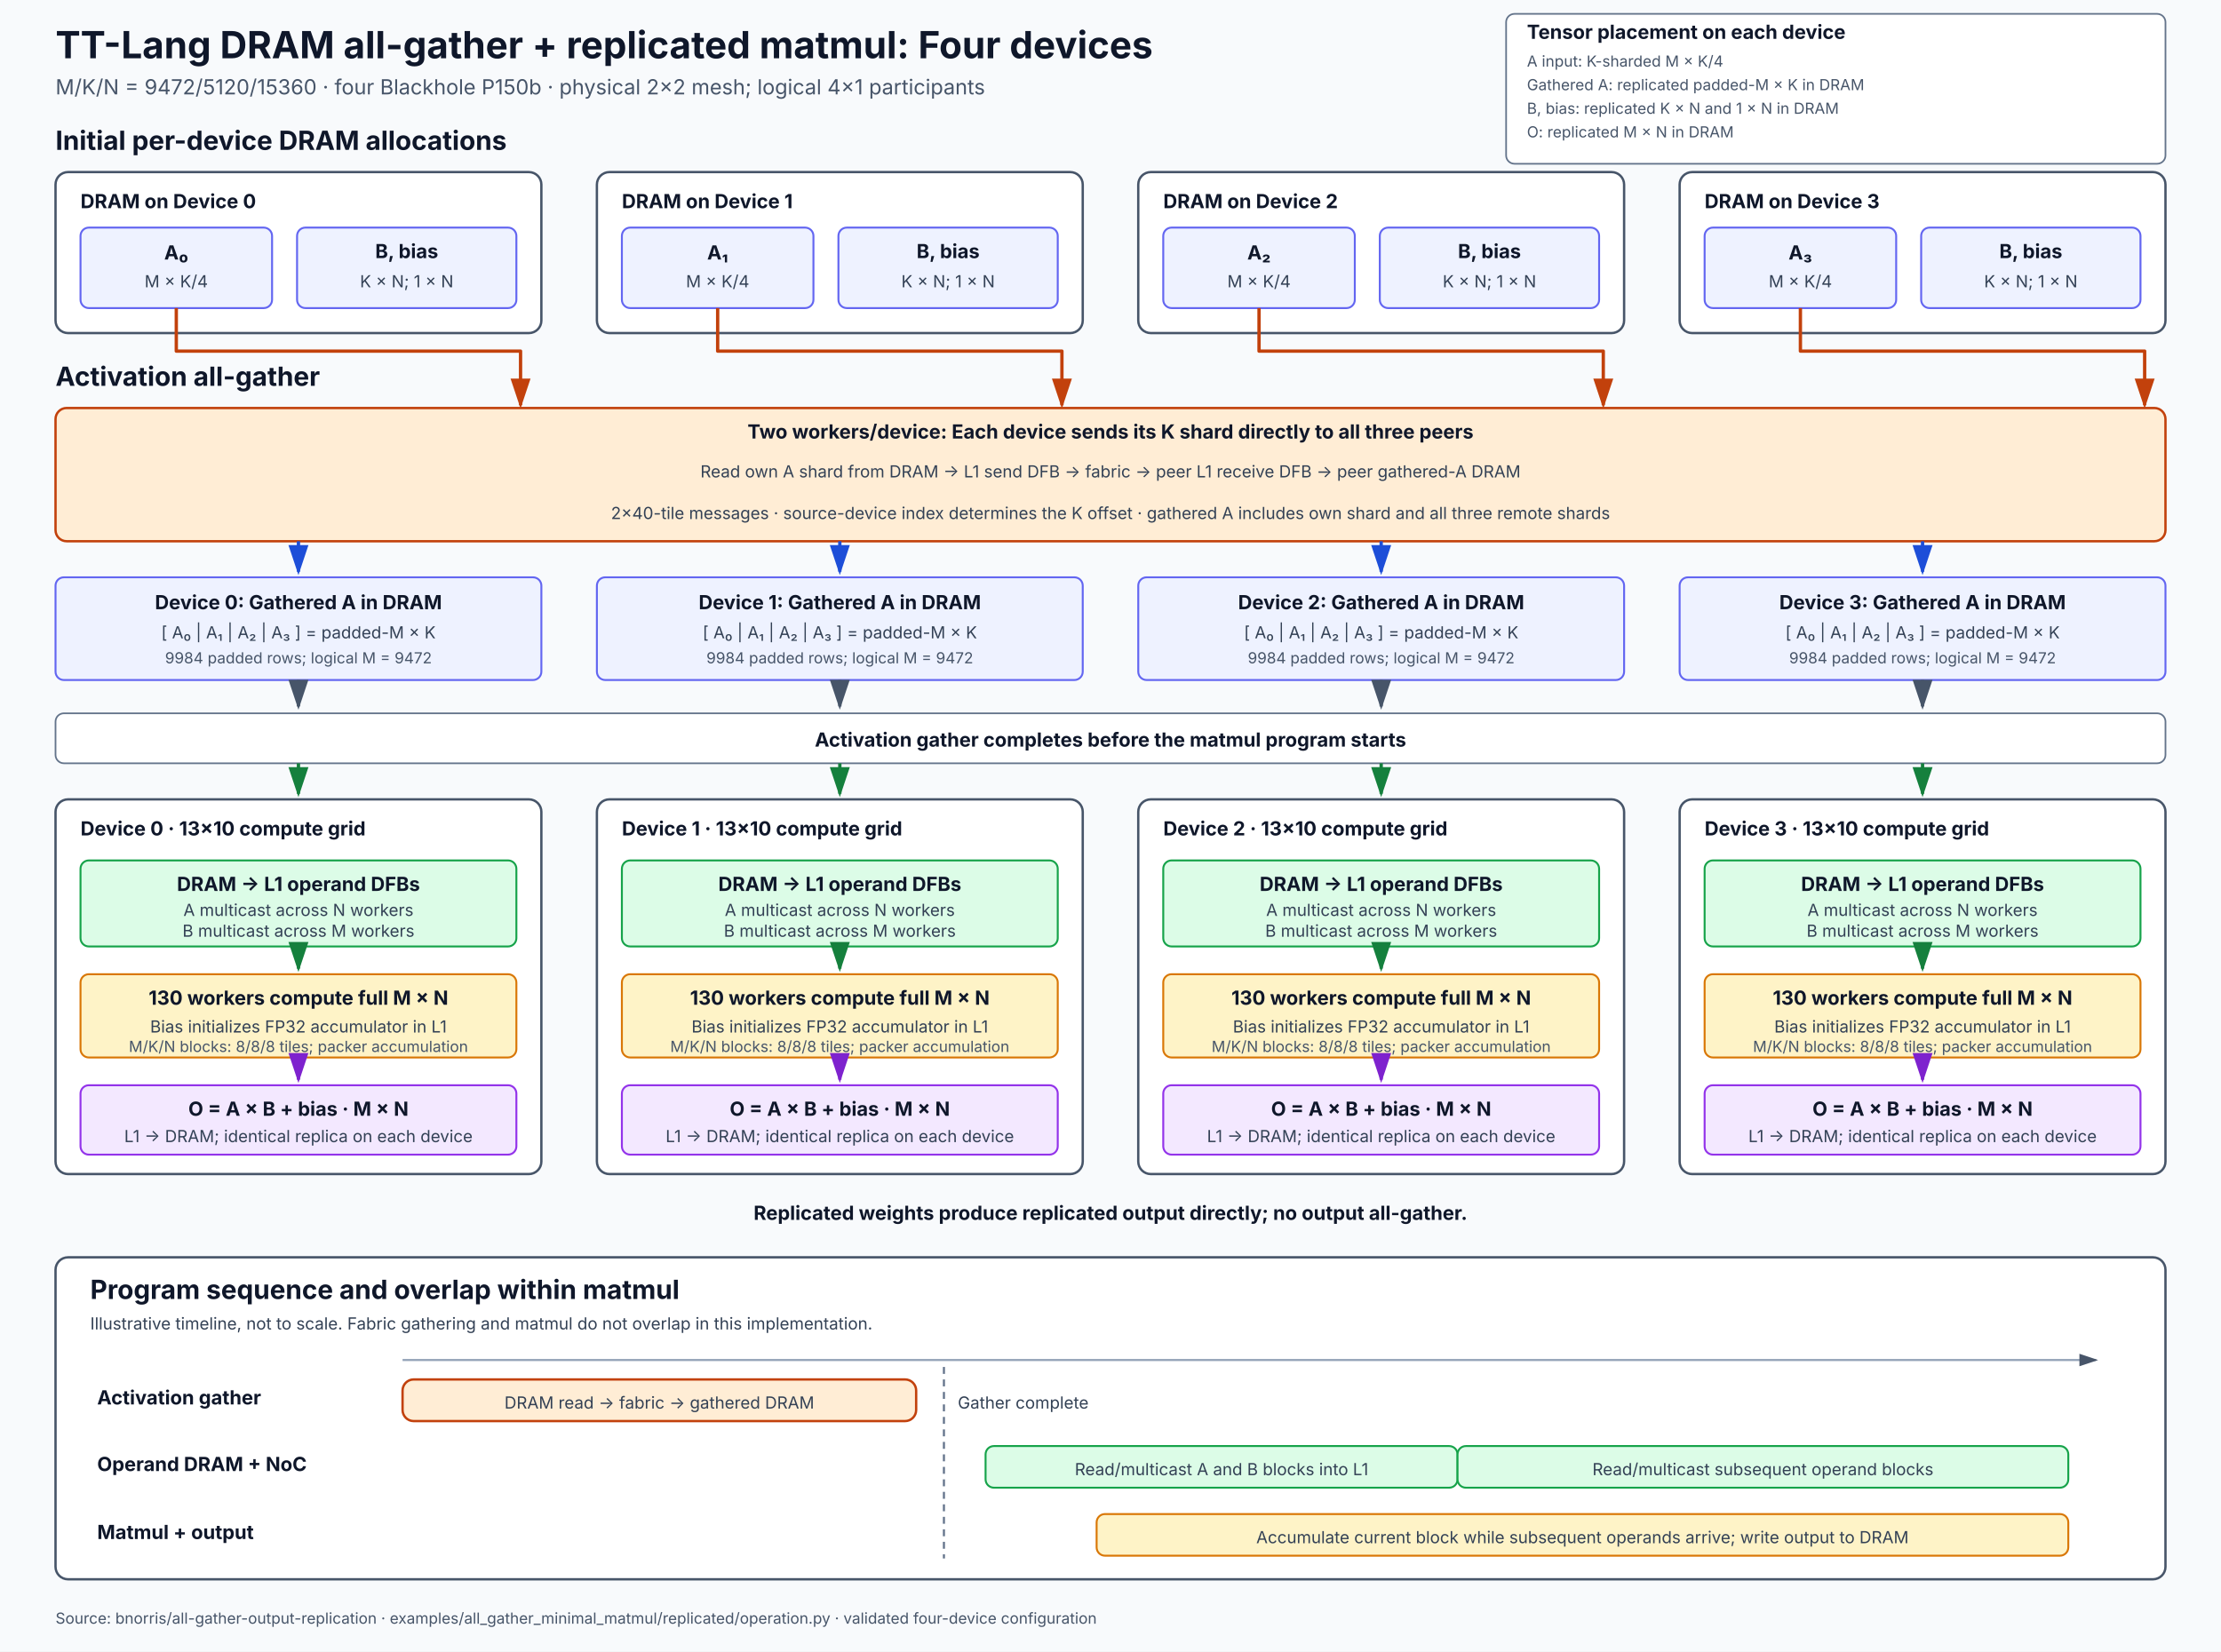
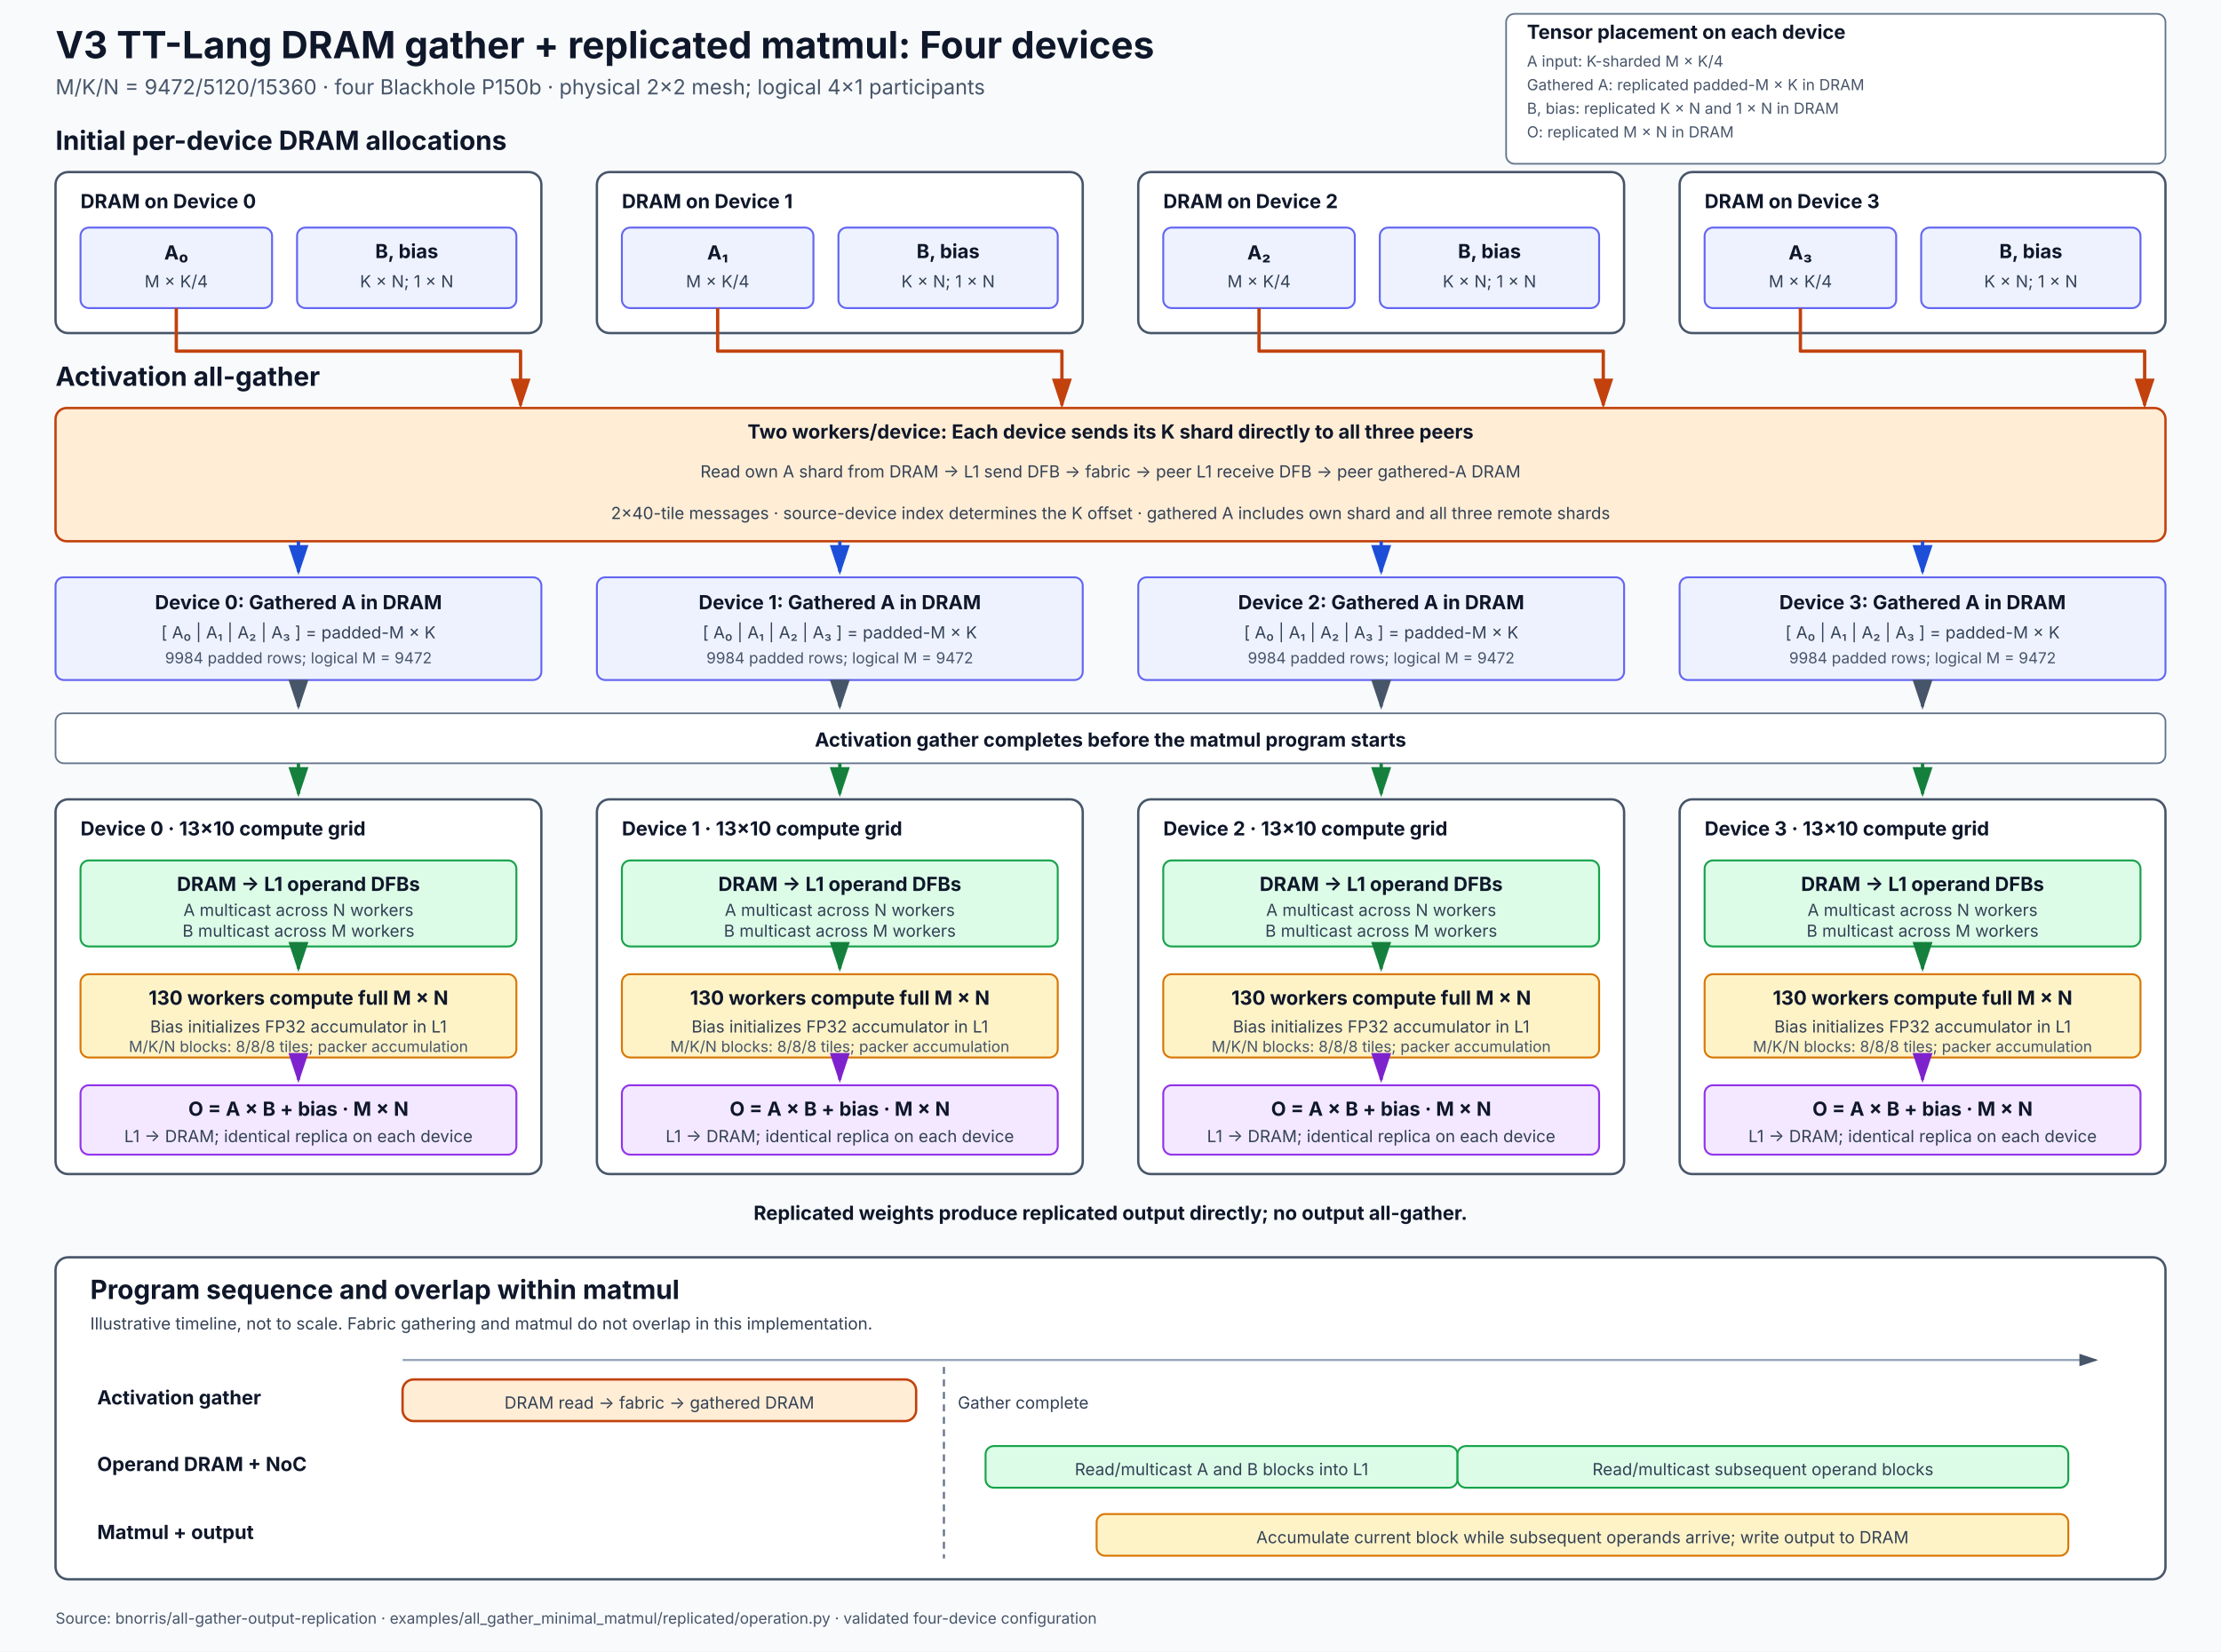
<svg xmlns="http://www.w3.org/2000/svg" width="1600" height="1190" viewBox="0 0 1600 1190" role="img" aria-labelledby="title description">
  <defs>
    <marker id="arrow-green" markerWidth="10" markerHeight="10" refX="8" refY="3" orient="auto" markerUnits="strokeWidth">
      <path d="M0,0 L0,6 L9,3 z" fill="#15803d" />
    </marker>
    <marker id="arrow-orange" markerWidth="10" markerHeight="10" refX="8" refY="3" orient="auto" markerUnits="strokeWidth">
      <path d="M0,0 L0,6 L9,3 z" fill="#c2410c" />
    </marker>
    <marker id="arrow-blue" markerWidth="10" markerHeight="10" refX="8" refY="3" orient="auto" markerUnits="strokeWidth">
      <path d="M0,0 L0,6 L9,3 z" fill="#1d4ed8" />
    </marker>
    <marker id="arrow-purple" markerWidth="10" markerHeight="10" refX="8" refY="3" orient="auto" markerUnits="strokeWidth">
      <path d="M0,0 L0,6 L9,3 z" fill="#7e22ce" />
    </marker>
    <marker id="arrow-gray" markerWidth="10" markerHeight="10" refX="8" refY="3" orient="auto" markerUnits="strokeWidth">
      <path d="M0,0 L0,6 L9,3 z" fill="#475569" />
    </marker>
    <style>
      text { font-family: Inter, ui-sans-serif, system-ui, sans-serif; fill: #0f172a; }
      .title { font-size: 27px; font-weight: 700; }
      .subtitle { font-size: 15px; fill: #475569; }
      .section { font-size: 19px; font-weight: 700; }
      .label { font-size: 14px; font-weight: 650; }
      .small { font-size: 12px; fill: #334155; }
      .tiny { font-size: 11px; fill: #475569; }
      .device { fill: #ffffff; stroke: #475569; stroke-width: 1.7; rx: 9; }
      .dram { fill: #eef2ff; stroke: #6366f1; stroke-width: 1.4; rx: 6; }
      .cache { fill: #dcfce7; stroke: #16a34a; stroke-width: 1.4; rx: 6; }
      .compute { fill: #fef3c7; stroke: #d97706; stroke-width: 1.4; rx: 6; }
      .output { fill: #f3e8ff; stroke: #9333ea; stroke-width: 1.4; rx: 6; }
      .fabric { fill: #ffedd5; stroke: #c2410c; stroke-width: 1.7; rx: 8; }
      .table { fill: #ffffff; stroke: #64748b; stroke-width: 1.2; rx: 6; }
      .rule { stroke: #cbd5e1; stroke-width: 1; }
      .route { fill: none; stroke-width: 2.4; stroke-linejoin: round; }
    </style>
  </defs>
  <rect width="1600" height="1190" fill="#f8fafc" />
-   <text x="40" y="42" class="title">TT-Lang DRAM all-gather + replicated matmul: Four devices</text>
+   <text x="40" y="42" class="title">V3 TT-Lang DRAM gather + replicated matmul: Four devices</text>
  <text x="40" y="68" class="subtitle">M/K/N = 9472/5120/15360 · four Blackhole P150b · physical 2×2 mesh; logical 4×1 participants</text>
  <rect x="1085" y="10" width="475" height="108" class="table" />
  <text x="1100" y="28" class="label">Tensor placement on each device</text>
  <text x="1100" y="48" class="tiny">A input: K-sharded M × K/4</text>
  <text x="1100" y="65" class="tiny">Gathered A: replicated padded-M × K in DRAM</text>
  <text x="1100" y="82" class="tiny">B, bias: replicated K × N and 1 × N in DRAM</text>
  <text x="1100" y="99" class="tiny">O: replicated M × N in DRAM</text>
  <text x="40" y="108" class="section">Initial per-device DRAM allocations</text>
  <rect x="40" y="124" width="350" height="116" class="device" />
  <text x="58" y="150" class="label">DRAM on Device 0</text>
  <rect x="58" y="164" width="138" height="58" class="dram" />
  <text x="127" y="187" class="label" text-anchor="middle">A₀</text>
  <text x="127" y="207" class="small" text-anchor="middle">M × K/4</text>
  <rect x="214" y="164" width="158" height="58" class="dram" />
  <text x="293" y="186" class="label" text-anchor="middle">B, bias</text>
  <text x="293" y="207" class="small" text-anchor="middle">K × N; 1 × N</text>
  <path d="M127 222 V253 H375 V292" class="route" stroke="#c2410c" marker-end="url(#arrow-orange)" />
  <rect x="430" y="124" width="350" height="116" class="device" />
  <text x="448" y="150" class="label">DRAM on Device 1</text>
  <rect x="448" y="164" width="138" height="58" class="dram" />
  <text x="517" y="187" class="label" text-anchor="middle">A₁</text>
  <text x="517" y="207" class="small" text-anchor="middle">M × K/4</text>
  <rect x="604" y="164" width="158" height="58" class="dram" />
  <text x="683" y="186" class="label" text-anchor="middle">B, bias</text>
  <text x="683" y="207" class="small" text-anchor="middle">K × N; 1 × N</text>
  <path d="M517 222 V253 H765 V292" class="route" stroke="#c2410c" marker-end="url(#arrow-orange)" />
  <rect x="820" y="124" width="350" height="116" class="device" />
  <text x="838" y="150" class="label">DRAM on Device 2</text>
  <rect x="838" y="164" width="138" height="58" class="dram" />
  <text x="907" y="187" class="label" text-anchor="middle">A₂</text>
  <text x="907" y="207" class="small" text-anchor="middle">M × K/4</text>
  <rect x="994" y="164" width="158" height="58" class="dram" />
  <text x="1073" y="186" class="label" text-anchor="middle">B, bias</text>
  <text x="1073" y="207" class="small" text-anchor="middle">K × N; 1 × N</text>
  <path d="M907 222 V253 H1155 V292" class="route" stroke="#c2410c" marker-end="url(#arrow-orange)" />
  <rect x="1210" y="124" width="350" height="116" class="device" />
  <text x="1228" y="150" class="label">DRAM on Device 3</text>
  <rect x="1228" y="164" width="138" height="58" class="dram" />
  <text x="1297" y="187" class="label" text-anchor="middle">A₃</text>
  <text x="1297" y="207" class="small" text-anchor="middle">M × K/4</text>
  <rect x="1384" y="164" width="158" height="58" class="dram" />
  <text x="1463" y="186" class="label" text-anchor="middle">B, bias</text>
  <text x="1463" y="207" class="small" text-anchor="middle">K × N; 1 × N</text>
  <path d="M1297 222 V253 H1545 V292" class="route" stroke="#c2410c" marker-end="url(#arrow-orange)" />
  <text x="40" y="278" class="section">Activation all-gather</text>
  <rect x="40" y="294" width="1520" height="96" class="fabric" />
  <text x="800" y="316" class="label" text-anchor="middle">Two workers/device: Each device sends its K shard directly to all three peers</text>
  <text x="800" y="344" class="small" text-anchor="middle">Read own A shard from DRAM → L1 send DFB → fabric → peer L1 receive DFB → peer gathered-A DRAM</text>
  <text x="800" y="374" class="small" text-anchor="middle">2×40-tile messages · source-device index determines the K offset · gathered A includes own shard and all three remote shards</text>
  <path d="M215 390 V412" class="route" stroke="#1d4ed8" marker-end="url(#arrow-blue)" />
  <rect x="40" y="416" width="350" height="74" class="dram" />
  <text x="215" y="439" class="label" text-anchor="middle">Device 0: Gathered A in DRAM</text>
  <text x="215" y="460" class="small" text-anchor="middle">[ A₀ | A₁ | A₂ | A₃ ] = padded-M × K</text>
  <text x="215" y="478" class="tiny" text-anchor="middle">9984 padded rows; logical M = 9472</text>
  <path d="M215 490 V509" class="route" stroke="#475569" marker-end="url(#arrow-gray)" />
  <path d="M605 390 V412" class="route" stroke="#1d4ed8" marker-end="url(#arrow-blue)" />
  <rect x="430" y="416" width="350" height="74" class="dram" />
  <text x="605" y="439" class="label" text-anchor="middle">Device 1: Gathered A in DRAM</text>
  <text x="605" y="460" class="small" text-anchor="middle">[ A₀ | A₁ | A₂ | A₃ ] = padded-M × K</text>
  <text x="605" y="478" class="tiny" text-anchor="middle">9984 padded rows; logical M = 9472</text>
  <path d="M605 490 V509" class="route" stroke="#475569" marker-end="url(#arrow-gray)" />
  <path d="M995 390 V412" class="route" stroke="#1d4ed8" marker-end="url(#arrow-blue)" />
  <rect x="820" y="416" width="350" height="74" class="dram" />
  <text x="995" y="439" class="label" text-anchor="middle">Device 2: Gathered A in DRAM</text>
  <text x="995" y="460" class="small" text-anchor="middle">[ A₀ | A₁ | A₂ | A₃ ] = padded-M × K</text>
  <text x="995" y="478" class="tiny" text-anchor="middle">9984 padded rows; logical M = 9472</text>
  <path d="M995 490 V509" class="route" stroke="#475569" marker-end="url(#arrow-gray)" />
  <path d="M1385 390 V412" class="route" stroke="#1d4ed8" marker-end="url(#arrow-blue)" />
  <rect x="1210" y="416" width="350" height="74" class="dram" />
  <text x="1385" y="439" class="label" text-anchor="middle">Device 3: Gathered A in DRAM</text>
  <text x="1385" y="460" class="small" text-anchor="middle">[ A₀ | A₁ | A₂ | A₃ ] = padded-M × K</text>
  <text x="1385" y="478" class="tiny" text-anchor="middle">9984 padded rows; logical M = 9472</text>
  <path d="M1385 490 V509" class="route" stroke="#475569" marker-end="url(#arrow-gray)" />
  <rect x="40" y="514" width="1520" height="36" class="table" />
  <text x="800" y="538" class="label" text-anchor="middle">Activation gather completes before the matmul program starts</text>
  <path d="M215 550 V572" class="route" stroke="#15803d" marker-end="url(#arrow-green)" />
  <rect x="40" y="576" width="350" height="270" class="device" />
  <text x="58" y="602" class="label">Device 0 · 13×10 compute grid</text>
  <rect x="58" y="620" width="314" height="62" class="cache" />
  <text x="215" y="642" class="label" text-anchor="middle">DRAM → L1 operand DFBs</text>
  <text x="215" y="660" class="small" text-anchor="middle">A multicast across N workers</text>
  <text x="215" y="675" class="small" text-anchor="middle">B multicast across M workers</text>
  <path d="M215 682 V698" class="route" stroke="#15803d" marker-end="url(#arrow-green)" />
  <rect x="58" y="702" width="314" height="60" class="compute" />
  <text x="215" y="724" class="label" text-anchor="middle">130 workers compute full M × N</text>
  <text x="215" y="744" class="small" text-anchor="middle">Bias initializes FP32 accumulator in L1</text>
  <text x="215" y="758" class="tiny" text-anchor="middle">M/K/N blocks: 8/8/8 tiles; packer accumulation</text>
  <path d="M215 762 V778" class="route" stroke="#7e22ce" marker-end="url(#arrow-purple)" />
  <rect x="58" y="782" width="314" height="50" class="output" />
  <text x="215" y="804" class="label" text-anchor="middle">O = A × B + bias · M × N</text>
  <text x="215" y="823" class="small" text-anchor="middle">L1 → DRAM; identical replica on each device</text>
  <path d="M605 550 V572" class="route" stroke="#15803d" marker-end="url(#arrow-green)" />
  <rect x="430" y="576" width="350" height="270" class="device" />
  <text x="448" y="602" class="label">Device 1 · 13×10 compute grid</text>
  <rect x="448" y="620" width="314" height="62" class="cache" />
  <text x="605" y="642" class="label" text-anchor="middle">DRAM → L1 operand DFBs</text>
  <text x="605" y="660" class="small" text-anchor="middle">A multicast across N workers</text>
  <text x="605" y="675" class="small" text-anchor="middle">B multicast across M workers</text>
  <path d="M605 682 V698" class="route" stroke="#15803d" marker-end="url(#arrow-green)" />
  <rect x="448" y="702" width="314" height="60" class="compute" />
  <text x="605" y="724" class="label" text-anchor="middle">130 workers compute full M × N</text>
  <text x="605" y="744" class="small" text-anchor="middle">Bias initializes FP32 accumulator in L1</text>
  <text x="605" y="758" class="tiny" text-anchor="middle">M/K/N blocks: 8/8/8 tiles; packer accumulation</text>
  <path d="M605 762 V778" class="route" stroke="#7e22ce" marker-end="url(#arrow-purple)" />
  <rect x="448" y="782" width="314" height="50" class="output" />
  <text x="605" y="804" class="label" text-anchor="middle">O = A × B + bias · M × N</text>
  <text x="605" y="823" class="small" text-anchor="middle">L1 → DRAM; identical replica on each device</text>
  <path d="M995 550 V572" class="route" stroke="#15803d" marker-end="url(#arrow-green)" />
  <rect x="820" y="576" width="350" height="270" class="device" />
  <text x="838" y="602" class="label">Device 2 · 13×10 compute grid</text>
  <rect x="838" y="620" width="314" height="62" class="cache" />
  <text x="995" y="642" class="label" text-anchor="middle">DRAM → L1 operand DFBs</text>
  <text x="995" y="660" class="small" text-anchor="middle">A multicast across N workers</text>
  <text x="995" y="675" class="small" text-anchor="middle">B multicast across M workers</text>
  <path d="M995 682 V698" class="route" stroke="#15803d" marker-end="url(#arrow-green)" />
  <rect x="838" y="702" width="314" height="60" class="compute" />
  <text x="995" y="724" class="label" text-anchor="middle">130 workers compute full M × N</text>
  <text x="995" y="744" class="small" text-anchor="middle">Bias initializes FP32 accumulator in L1</text>
  <text x="995" y="758" class="tiny" text-anchor="middle">M/K/N blocks: 8/8/8 tiles; packer accumulation</text>
  <path d="M995 762 V778" class="route" stroke="#7e22ce" marker-end="url(#arrow-purple)" />
  <rect x="838" y="782" width="314" height="50" class="output" />
  <text x="995" y="804" class="label" text-anchor="middle">O = A × B + bias · M × N</text>
  <text x="995" y="823" class="small" text-anchor="middle">L1 → DRAM; identical replica on each device</text>
  <path d="M1385 550 V572" class="route" stroke="#15803d" marker-end="url(#arrow-green)" />
  <rect x="1210" y="576" width="350" height="270" class="device" />
  <text x="1228" y="602" class="label">Device 3 · 13×10 compute grid</text>
  <rect x="1228" y="620" width="314" height="62" class="cache" />
  <text x="1385" y="642" class="label" text-anchor="middle">DRAM → L1 operand DFBs</text>
  <text x="1385" y="660" class="small" text-anchor="middle">A multicast across N workers</text>
  <text x="1385" y="675" class="small" text-anchor="middle">B multicast across M workers</text>
  <path d="M1385 682 V698" class="route" stroke="#15803d" marker-end="url(#arrow-green)" />
  <rect x="1228" y="702" width="314" height="60" class="compute" />
  <text x="1385" y="724" class="label" text-anchor="middle">130 workers compute full M × N</text>
  <text x="1385" y="744" class="small" text-anchor="middle">Bias initializes FP32 accumulator in L1</text>
  <text x="1385" y="758" class="tiny" text-anchor="middle">M/K/N blocks: 8/8/8 tiles; packer accumulation</text>
  <path d="M1385 762 V778" class="route" stroke="#7e22ce" marker-end="url(#arrow-purple)" />
  <rect x="1228" y="782" width="314" height="50" class="output" />
  <text x="1385" y="804" class="label" text-anchor="middle">O = A × B + bias · M × N</text>
  <text x="1385" y="823" class="small" text-anchor="middle">L1 → DRAM; identical replica on each device</text>
  <text x="800" y="879" class="label" text-anchor="middle">Replicated weights produce replicated output directly; no output all-gather.</text>
  <rect x="40" y="906" width="1520" height="232" class="device" />
  <text x="65" y="936" class="section">Program sequence and overlap within matmul</text>
  <text x="65" y="958" class="small">Illustrative timeline, not to scale. Fabric gathering and matmul do not overlap in this implementation.</text>
  <path d="M290 980 H1510" stroke="#94a3b8" stroke-width="1.5" marker-end="url(#arrow-gray)" />
  <text x="70" y="1012" class="label">Activation gather</text>
  <rect x="290" y="994" width="370" height="30" class="fabric" />
  <text x="475" y="1015" class="small" text-anchor="middle">DRAM read → fabric → gathered DRAM</text>
  <path d="M680 985 V1123" stroke="#64748b" stroke-width="1.5" stroke-dasharray="5 4" />
  <text x="690" y="1015" class="small">Gather complete</text>
  <text x="70" y="1060" class="label">Operand DRAM + NoC</text>
  <rect x="710" y="1042" width="340" height="30" class="cache" />
  <text x="880" y="1063" class="small" text-anchor="middle">Read/multicast A and B blocks into L1</text>
  <rect x="1050" y="1042" width="440" height="30" class="cache" />
  <text x="1270" y="1063" class="small" text-anchor="middle">Read/multicast subsequent operand blocks</text>
  <text x="70" y="1109" class="label">Matmul + output</text>
  <rect x="790" y="1091" width="700" height="30" class="compute" />
  <text x="1140" y="1112" class="small" text-anchor="middle">Accumulate current block while subsequent operands arrive; write output to DRAM</text>
  <text x="40" y="1170" class="tiny">Source: bnorris/all-gather-output-replication · examples/all_gather_minimal_matmul/replicated/operation.py · validated four-device configuration</text>
</svg>
